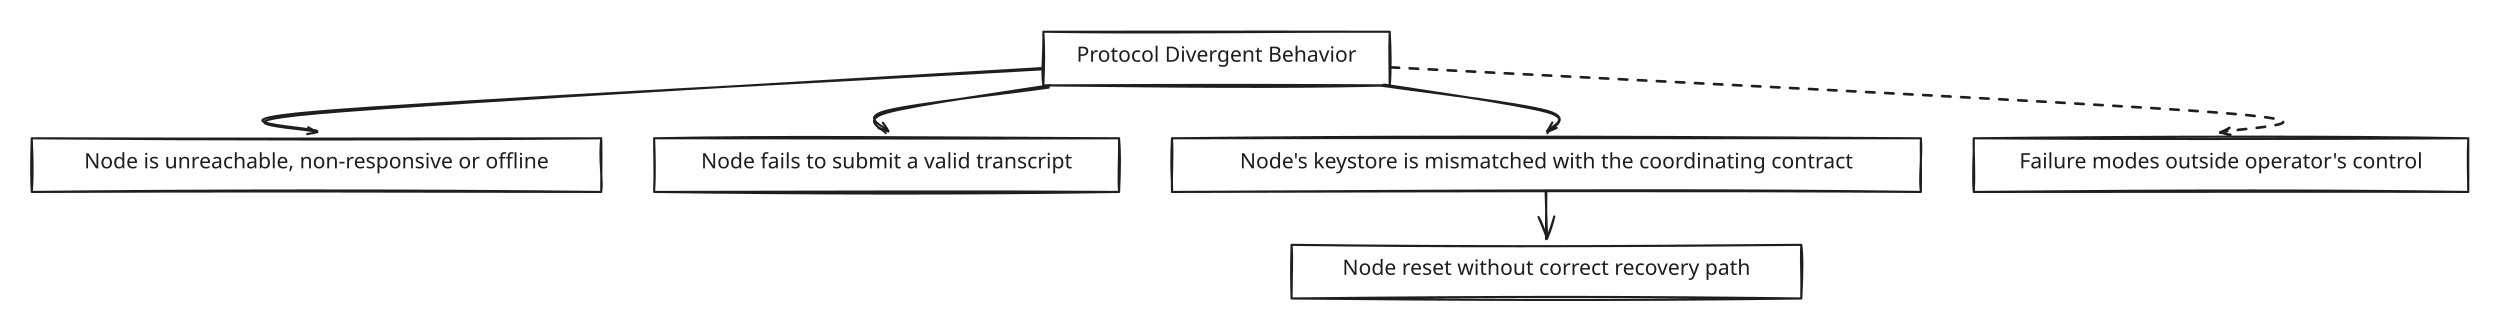
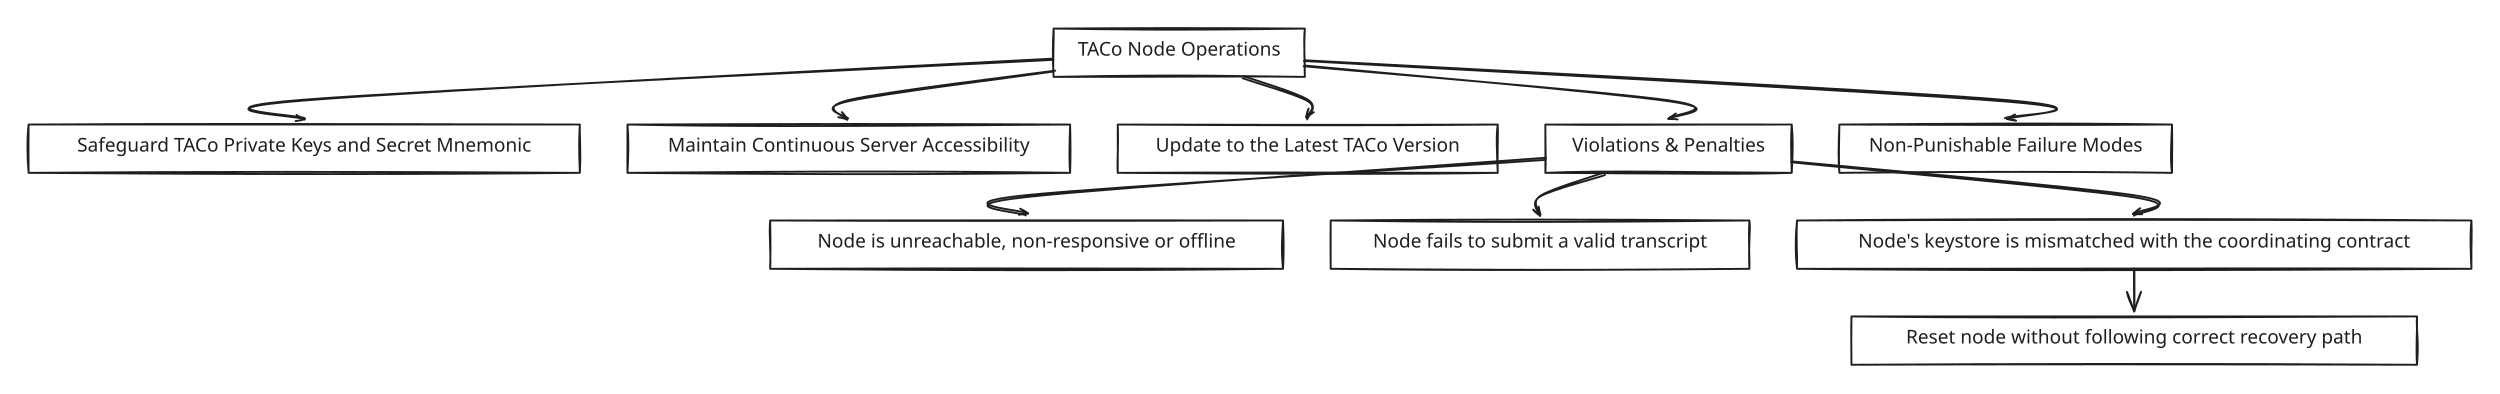
- <svg xmlns="http://www.w3.org/2000/svg" version="1.1" viewBox="0 0 2363.023 312.133" width="4726.047" height="624.266">
+ <svg xmlns="http://www.w3.org/2000/svg" version="1.1" viewBox="0 0 2623.982 412.844" width="5247.965" height="825.688">
  
-   eyJ2ZXJzaW9uIjoiMSIsImVuY29kaW5nIjoiYnN0cmluZyIsImNvbXByZXNzZWQiOnRydWUsImVuY29kZWQiOiJ4nO1bW3ebuFx1MDAxNn7Pr2D5PJyXhtH90re6iSe35jJJk7ZnzerCgG1iXGZcdTAwMDRw4mRW//vZXHUwMDEwx4Dt+NLaidsp7WqNJKQtaX/f3tqS/tkyjFp6XHUwMDFmubW3Rs1cdTAwMWTYlu85sXVXe5Ol37px4oVcdTAwMDFkkfw9XHT7sZ2X7KRplLz941x1MDAwZiuKzLaXNsOwa9ph7/Ez13d7bpAmUPB/8G5cdTAwMTj/5P+WXHUwMDFhil07tYK27+ZcdTAwMWbkWUVbfDztOFxm8laVVphixtWogJfsQGOp60Buy/JcdTAwMTO3yMmSavWm3dv7XHUwMDEy391eXb7rX326vbSTXHUwMDFiWbTZ8nz/PL33c5mSXHUwMDEwul7kJWlcdTAwMWN23SvPSTtP/S+lP/dVXHUwMDFj9tudwE2yvuNRalx1MDAxOFm2l95naVxijVJcdTAwMWZcdTAwMDfgrVGkXGbgTXNhYsU5XHUwMDEzSlx1MDAxNiNxXyn3KMP70Fx1MDAwZuNMhv9gN/tTSNG07G5cdTAwMWJEXHScUZk0toIksmKYl6Lc3bB3lEiTck1LXHJ2XFyv3Umz2UCmxKiSl7j5gGOBkCaKYzbKyVx1MDAxYY32nXzm/y6GObZ67n72SdD3/fJYXHUwMDA1znCsKlx1MDAxOc0sY3dcXInKilRRptRcdTAwMWRcdTAwMTR9Kk3+gSO/2q1beVx1MDAxMLRPO1x1MDAxN1a3r49cdTAwMWKsNir37c30alx1MDAxZj+Ov172r5PPXHUwMDAzJ7poO2d2T1+dp1a1laf2rThcdTAwMGXvXHUwMDE2rbfvdy+v027zQUravG+i7Wb/4XhcdTAwMDX1/nm4b+03vf6uiNSg+XB+7dOWvYJ6I3p0fJf2tvXg8KS+e4hcdTAwMWVOaO9isXqHv1xuPehHjvWIVSxcdCeYXHUwMDExgqgq1Nr3gu64Lvih3S3gvVVcdTAwMTJ4OVIh42lPpIJcdTAwMTGTXHUwMDFhgTBiYVaJzlx1MDAwZTRrcHY0+NjxnFx1MDAwZp8/nl3cXHUwMDFlbjarXHUwMDE0b8Pyk6BeMadwqkyiMFmOUlxigb9cdTAwMDJtKqXYTX3TP9qjov1cdTAwMTD6O936Ljuyrl+AUn5cdTAwMTIoUaHAICCxOJTOT3d2e27idFx1MDAxZeKDo+hMtvaso7PNhlx1MDAxMlfjiv1SkGJUm8vBiUomXHUwMDE1w3pD4fS+419efv3U+Ph5+2Qg+m19fFx1MDAxMyxcZqdcdTAwMWawpFx1MDAxYlx1MDAwNSf6XHUwMDFjnFxikoIrQVx1MDAxNkfTMTpqfVx1MDAxZHxptMPuxafe4bnlf0Bks9GEkZSmfFx1MDAxNThJJE21vNsrXHUwMDA0rEJcdTAwMTSSajMxVZfnUSNGu8nDfSO6+Hx9eZfse6/tRZI9XHUwMDFlR+eXvFN/9+dB3TlcYv48tn4pL1JcdTAwMGLOJSNcdTAwMTgtjNWe2Gl0uttnN+xEXHUwMDFj7kVcdTAwMGaic0SON1x1MDAxY6tYI1NhwZBcdTAwMTiDK0HYhN6rdVx1MDAxYT+FTeBDsZxDKVx1MDAxNZWZXHUwMDEx3FBcdTAwMDO43+h3Tu3mwVV6eCV3aOuKXV07v0H15E9ms62lXFw83jOo35w690f7fJC+Oz25+6T7X6K/Nlx1MDAxY1RggkyBJVx1MDAxZVx1MDAwZve8iEcppFlF81wiXqXEWlxiRpTYTFDdnH3t8Do/+fzhkNavw8b1p+3tj79gvOOx/WU8SimUXHUwMDEyjDOyMKBmr1k3XHUwMDEyUI9cdTAwMDFUUcFcdTAwMTJAjDO2Nlx1MDAxOFx0JU3EOHp68CScXHUwMDA0MqmQqHjYXHUwMDA0rJDCXG5ruYrYR6HYT9pChinfnkfbKlx1MDAxNbc01Fac1r3A8YJ2VbDhLsH+XHUwMDAygfqs06Hdz6TcRubj8EnMieSKKC41uFx1MDAxZrxUtm1FmehcdTAwMTM9dlx1MDAwM2e+JLODeyVJhoJgqiklVHBJqUBcdTAwMWPLXHRBuEm0XHUwMDA2XCJlevhMXGLmW0n6Puz1vFx1MDAxNEb9NPSCdHx082F8l1x1MDAwMb7jWlx1MDAxM1NcdTAwMGZcdTAwMWQr540zQ5TVWCXU4pdRwCd/XHUwMDE5/f77zdTS288qe/YwZGIhf6xcdTAwMGWux6FS1LdV/n91xMhcdTAwMTn4iUIszouzg1x1MDAwZpvJi4KYilx1MDAxNb5U9lx1MDAxNccmwXhMhNXxXCLmXGbWXHUwMDBiI0RcdTAwMTRsyJhZpD7xXHUwMDFm15yJlayr/1x1MDAwNfTHM/9cdTAwMGJxypBWmLBS0Vx1MDAxZmK/2fHYKYJgTLNVXHUwMDE5I1JrxJVcIlx1MDAxM5L8YvQ3ptPZQ5jJv+c7Rs1cdTAwMTJVronawFunXGJWwHjxVdTsKNBGklx1MDAxYiZSmEpcdTAwMTWj8GLsJlxuO1W0PpPouFx1MDAwNHdBs1Ks6DfRjUqP+IWYUlx1MDAxMFwiXHUwMDE4rFioVlx1MDAxMnF3e9K1+k6Wm1x1MDAxZCcvS5EtJcAvXHUwMDA3qyQ1OFxinE2T4tdiuOfVOntcdTAwMTbhutk1vFxm63FFKUeMLlx1MDAxZZCdXHUwMDFkTttM1mNcdTAwMTSbQutcbuthoD1NxoVYXHUwMDFk7Vx1MDAxNVwiVFiu5K+jUuND345cdFx1MDAwMI/i+t/IeVx1MDAwYrPNQmTznZQ3e7uhTHnaXHUwMDA0XHUwMDE5MCyqOcWEMCaepTw1YjwlfmrKq5TO+KmizGsnK4oouFx1MDAwNKS0Sz/3XHUwMDA00swo5Sq4yrGSjrtiXHUwMDE3TVGTs2qQm4I5oWJMiFx1MDAxNW7xKm5KOTswh80pMW5ccuZDwqLmdyxu/mJcdTAwMTRzXG4ySVBi4Fx1MDAwMUH5yjhr9m7OtMUoTFx1MDAxYc6Ik1KgLyF+dVftWfXOXHUwMDFlhk0s5/pqM6vIgtblKlx1MDAxNuK/yrbMQnvnXFxqXGZ6vfg5l+knezfaVdNcbjw1XG5cXIckllLSgljy74k5ceR71VxcmK2QXHUwMDE515JJilx1MDAxOVx1MDAwM+M+yYVkglx1MDAwN1x1MDAxObgjhKlSZHRNW31zXGKvNC5LXHUwMDEwXitcZtJz7+HxMFUltWH1PP++Mpu53sIgnsZhXHUwMDFh2qFv7HigqG1cdTAwMTDQqLtcdTAwMWTr1oMxrlx1MDAxNH7ne+1MsWs2lHHjis6nnm35o1x1MDAwMj3Pccp73zZIYHmBXHUwMDFiL0K4tTD22l5g+Vx1MDAxN8tcYlxio+TuPc0rNksz27RcdTAwMTI3y83S1WqRTFx1MDAxNEGIqyWQPP1A7UYjmVx0XHUwMDEz6FJcdTAwMTFcblBcdTAwMTLVXHLyvFx1MDAwMlxmXo5cdTAwMTg7I7PyfXtcdTAwMDaGTGqBXGLiSE4/ZT1cdGasJEFYU772o2vz0CzKerpWNFx1MDAxZoeOa3iJ0Vx1MDAwZmLXsjtW03ffXHUwMDE4QVx1MDAxOGzHblx1MDAxMoVBXHUwMDAyXHUwMDEwMsLYXGJbrVx1MDAxY1x1MDAxM+tcdTAwMDH4nFx1MDAwYlx1MDAwM+NcdTAwMDD/XplfXHUwMDA181hcdTAwMGKAXHUwMDAzR0vcypp+7HejQS9cdTAwMDDVQmKGs9gtJaqo5cUwT5Uy85M3nFx1MDAxM/BcdTAwMWamnlqdgnnNsVx1MDAxMsDJr27BZVlP14/5luX5iZGGRtJvgjNvWMZtdrfRyMfYjr0oXVx1MDAxM9jnXFxpmFxu9mWEfVx1MDAxZJQzXG5cdTAwMTAnZFx00z79IPJGo1x1MDAxY2OiTFxmkEFi/GD4i8FcdTAwMWNcdTAwMTZcYibmmlx1MDAxMaqeuT41XHRyzqlcdTAwMDah0NpcdTAwMGbkzcO4Kmvp2jH+38TouvdJXHUwMDFhxrm57HlJz0rtjutcdTAwMTh3Xtox0o5r2GFcdTAwMTg7XHUwMDAwt9RcdTAwMGLaRlx1MDAwNtTYstdcdTAwMDX8Obcvplx1MDAwMf/He/A6bJDtrFxisszVlOknnTebXHJcYqGmVtlOLUMoQ1iFXHJA58FcdTAwMDdcdTAwMWazxCt39DE3XHUwMDE5XHUwMDE4fSyE1tVcdTAwMDP2M/iAcC2kXFzFXHUwMDA2889EXHUwMDA3XHUwMDA2uMdumiMn7KeAlTg7dlx1MDAwZal2XGL6e29EXHUwMDE2XGbpeqA/5zLHVJu/lLSvXHUwMDA0c8FEftR7YZhPP3u92TBXQplCI6aRXHUwMDA0/4aXYl0vt55H2ZxqXHUwMDAxXtZYXHUwMDE0cFx1MDAxNsqRXHUwMDE0hFx0vP7LLfNwrst6ulacN8BR7oOx7Fx1MDAwMYJcdTAwMTJcdTAwMDOAk3hcdTAwMDClMHJjXHUwMDBijCiY09xChv6acD7nfsk4zpeXdimcb1xyo/o1K4rOU5iX2tNeXG4ogudcZlx1MDAwN7eYi9qt597VZ6vm1pA/Mqi6+fbVt61v/1x1MDAwN5DLVCMifQ==
+   eyJ2ZXJzaW9uIjoiMSIsImVuY29kaW5nIjoiYnN0cmluZyIsImNvbXByZXNzZWQiOnRydWUsImVuY29kZWQiOiJ4nO1dWVPbylx1MDAxMn7Pr1Bxq+59OdaZfTlvQCCsYTH7rVspYcu2sCw5krzAqfz322PAklx1MDAxN7xcdTAwMTBcdTAwMGJEckRVYkujUWumv2+6Z3raf3+yrLXkvu2u/WWtuf2K43vVyOmt/WHOd90o9sJcdTAwMDAukcH3OOxElUHJRpK047/+/NNpt+26l9yGYdOuhK3H21xc3225QVx1MDAxMkPB/8J3y/p78G/mQZFbSZyg7ruDXHUwMDFiXHUwMDA2l9JnifFzX8Ng8FTMuFx1MDAxMlx1MDAwMmushiW8+DM8LXGrcLnm+LGbXjGn1vr9w82v7Pz04fKru9fedD834+Na+tCa5/vl5N5cdTAwMWZcYlx1MDAxNYfw7um1OInCpnvpVZPGc1x1MDAwM2TOv3RXXHUwMDE0duqNwI3Ny+Ph2bDtVLzk3pxDaHj2sVx1MDAwNf6y0jP9QVx0yW1FqVaMSj68dD9S8FGIzdBcdTAwMGYjI8S/sGv+UjFunUqzXHUwMDBlslx1MDAwNNVhmSRygrjtRNAzabne8+tcdGpcdTAwMGLNKSbpXHUwMDEzXHUwMDFirldvJHCRI1tipLPSxO6gyaFHhFaKsbTPzFPbu9VB5/8vbejIabm75pag4/vZ1lxuqk+tNXLh1lxc2Fx1MDAxYdejrC6N6FPi9tOXynQ/1F89c7aqjctTVX1Y37z/ruKdtWG5XHUwMDFmf0yv9vHmcrlcdTAwMWbu+83jZp9X77yHslx1MDAxN3Rvrkaf8vx8J4rC3qL1Nq+SUu/kYONcYjXYRXxw9rmFOqcrqPekcoVvT/b7VyzcXCKu9tmNbt+voN7OSbe+/Vx1MDAwNbeCw6vut73S3Vx1MDAxMTraqq6gXq+T7Hh+KfxyeVx1MDAxY5/SPa9cdTAwMWTcXHUwMDA3XHUwMDA3i9X79CnVr0676jyyXHUwMDAwloRcdTAwMTPMsERcYqX66ntBc1xcx/yw0kyJ41NG4OX4ioyfXHUwMDFi8pWQmlx1MDAxMYIy6JjHV13v+/Vtv7Z9uHG02/b3r0udOj0oNl+l357KT5LFismKS2XzkScsQlVaK8Rg/CgmU/Hv8cFdcN1cdTAwMGWurm/qXG5cdTAwMWTu77U6N2/AVFx1MDAxZlx1MDAwM0lcdTAwMTJjoZiiaGEgOUj0blx1MDAxYdelY757XHUwMDE3Sr97cHl2mFx1MDAxNFx1MDAxYkiCjKv1W1x1MDAwMYpcdGZcdTAwMDOollx1MDAxY/xcdTAwMTnFglCescZcboWo1uctr3lOa62Dzbvezlx03mjvb315gzH6YyBcblx1MDAwYlxufYpcdTAwMDVmXHUwMDBiQ+paRVx1MDAxN8FusEOTynpt56La1f36YbEhhTGjNpZYvVx1MDAwM6jAgLdcdTAwMTVBS5vUhIE9rUgxQdXsf3+Ivl32ts4rSdjY6zU2XHUwMDFiXHUwMDA3+FxyXGbUQoGKv1x1MDAwNCpKOGN8XHUwMDE5/7SVVOMvXHUwMDA3h2fJVa/D0MPxRnibOFx1MDAwNcdcdTAwMTS8oK01eVx1MDAxN1BcdTAwMTGubIGWtv0oo1xiQb9cdTAwMTRcdTAwMTRV29FZiTxcdTAwMDCcZOn0W5v5qlJZv31v94xs3VS/O9VyjV1cdTAwMTDxUI7cq6uz21x1MDAxNdTbXHUwMDE1RFx1MDAxY/dcdTAwMWRSaXa/3Ox92zr9rHaaK6h3vb2719sof1x1MDAwZcTe8UPlrrZTvil/RHZ5ecgmWipC1Fx1MDAxMkP2XHUwMDE1cffXT1x0XHUwMDBi7o76u/Xvva+x5tVi04tcdTAwMDTnjlxuTujE7Fx1MDAxN0HYZqO0s3LPkiqbLGtcdTAwMDdcdTAwMDMhKq6YLqhcdTAwMWTsXHUwMDEwN1xi97aPOpsleXHGr+6uXHUwMDBl/cZcdTAwMWKQwMdcdTAwMDBcdTAwMTXRgnKFXHUwMDE2n6FxnLNcdTAwMDa6u/lyt0ua3uVl9by7vfOt2JDCVFxiW4CTNzmj/Fx1MDAwNphiVNtL4UlcdTAwMTCkkFx1MDAxNppcdTAwMTVcdTAwMTNPVfb56LrZizebu73Takft1M5k7VxyXHUwMDA2v0Lhib6EJzCykFxcXG5QaOvK9X29Sa4uSudnJ+VOU56VXHUwMDBiXHUwMDBlKMWFjd9cdTAwMGJQXHUwMDEySVvR5SdAMZZcdTAwMWEzVVQjuHfMz8PD8nltXHUwMDA3l3p7306+9DpcXL2B8Tez3la3VN/a8Vx1MDAwZuJAnFx1MDAxZO5cXO5sbNfaR1x1MDAxZlx1MDAxMK8vXHUwMDFilVIgolx1MDAwNJaLXHUwMDFilcdR/8ve9lx1MDAwNd3uXHUwMDFmfY1b3UNe27vrXHUwMDE1XHUwMDFjsFx1MDAxYVObSE41XHUwMDEyZFx1MDAxNLBcdTAwMTRcdTAwMTFcdTAwMWLTUaNv5Walpq+YX9VcYmFcdTAwMThcdTAwMGJlQe3K7nkjqd610XXSTXZcdTAwMWHb8rbJzr79g6tnXFxRKqHzQN1cdTAwMTbGlX/C+p6+XG43bq5cdTAwMGa8Krs9r1x1MDAxZcT7RcdcdTAwMTVCtkCYj6PqTSZYmbaXddWEklxiS8xcdTAwMGJqW26iI9nZj3dOndL57YW4LFx1MDAxZvY7XHUwMDBir1l8oPX0x+cvY1diXHUwMDBleJJcXMvFl1x1MDAwMGevilx1MDAxNlx1MDAxM0+PsT9sXHUwMDA0S5TaSOVoTiphQ+NOwkhcdTAwMTBbXHUwMDExMVx1MDAwMSFGOFx1MDAwNnnkXG4glCrxs2aQpzM/XkbWKpU006hOlGx4QdVcdTAwMGLqo4I9XHUwMDA1s+0uXHUwMDEwTmZeOqx0jJQlZCNzaCSRQFx1MDAxNCQzTlx1MDAwMSWZonWnbSSfeGE3qM5cdTAwMTdkdpxIRlx1MDAxMGZTcKdcdNJcXICVp1x1MDAxMVx1MDAxM25JTkjBbaI1XHUwMDEwJtNPx4RUvlx1MDAxMyebYavlJdDix6FcdTAwMTck4y07aMJ1XHUwMDAz7IbrTHQ7vFX22jhcdTAwMDO0TY2jxJl+slKUXGa+XGY//++PqaVLYyptXHUwMDBlRmxwvV9zp8BcdTAwMDZcdTAwMDbpnZ+y/6+Q4JRcdTAwMTJcdTAwMTQpvUSMw+xF6o9DcCzH9VwizGxccnw1PNJXzZpcdTAwMGJcdTAwMWGnr/PMc0hcdTAwMTJcdTAwMDJcdTAwMGVzZsD5h+eGpcd5jmGCheZcdTAwMDQ4RFx1MDAxMoRXxnOzw3gygihcdTAwMWJJIFh4PkFcZmn1XHUwMDFisNzLum1cdTAwMGVqjGD8k5WAha2zleTEfYwwrqhYYt18dihBMamPXHUwMDAw9Vx0lL6juY1jm2S5Z8X0J4StJVx1MDAxYvYtTq25IfsxZqe233C9nFxuXHUwMDE4iPQ/Nt4s7oOGo4JJxVx1MDAxNcdSUkamcc4reW92rFWWgLHNhVx1MDAwNPaVUptYfIL5r099L6q1OVxis/lPVcCoLfM39zDFnNEl3NnZcVx1MDAxZcWkPGrW/ohcdTAwMWV1Z5Ut1bhcZiucXHUwMDE1UtiWQqVcdTAwMDNa2lx1MDAwNanFJ21MdFpcdTAwMDRNzr2a8Eit0VxuosV/XVx1MDAwMnyy/TBjiiHOOOVAhDByrIpcdTAwMDRnXHUwMDA3x2VcdTAwMDTRtlx1MDAxMFx1MDAxMnwn8LRcdTAwMTVcdTAwMDIvl/36XHUwMDE0+LKaXHUwMDBmrlx1MDAwMr9cdTAwMTH9c3WYJc5RkOROiqDg4Epkg1/nkeLs+JRikuJT/ORcYili6DFCx2RY4Vx1MDAwMlx1MDAxNFh5THE9PCY5USCbapLxXHUwMDAzUtvviVx1MDAxM1x1MDAxNYbegWHrd3SIXHUwMDE3pqKStrHmlHCpXHT4opJM5aJXXHUwMDEy4uxwvoxcdTAwMTTAdYTBXHUwMDE4Zlwi382K58uEqIZ8qMSEUFx1MDAxZolcdTAwMTBLL+q4OVx1MDAxOIJuyWj3fMd4ZnVcXI+DJXduXHUwMDA0xoA/cDZcdTAwMTbmxtmxRsXkRsGpXHJaO8qN4CRrkp/FOHBcdTAwMDZ4qlx1MDAxYSnxjTjJmZEwM4s4XGaukZwoSVZcdTAwMTFcdTAwMDT6XHUwMDBik+OTxag0XHUwMDExXG5sXHUwMDBipaTkMPStilx1MDAxZmfHZk5cdTAwMTHEbM4lSFOitKRIYzohyS9Gki/qujlcdTAwMTbxnGfXYFxc51x1MDAxMZzkbzJyXHS9KJagxdmhYsWkRcVNmMW4yahtpdSYXHUwMDEwK3SkYZBj4Ew9XHUwMDFmcsrkIfhcYpKm8yhoYlx1MDAxNUVcIlx1MDAxM3G4ilDeX59cdTAwMTW5aSxcdTAwMDRccs0wIXp1bvTsXHUwMDAw2ymCYKJcdTAwMTCY+eBKayQy8aK/KCm+rOiDq2ZBmKZm4HyvemZ1nI8hJn/DUTAzQayX2JQ4MzivkFxmSVxiXHUwMDA25Vx1MDAxNaPryoBzW9D8vOpUhCVcZkVJKKJcdTAwMTSR33FmcWEmmk5E6frgz1Li7Fx1MDAxMOZplMiJXHUwMDAwU0NcdTAwMDKwXHUwMDA1l0qyXHRJXHUwMDFlOVx1MDAxMZMnUpT0Q3PiSOm3t+qguSkyU5OLz1x1MDAwNM6OfiwkaU1fXHUwMDFloTZHekyGXHUwMDE1RvtRXHUwMDBlnMinXHUwMDEwVDbuj01cdTAwMTJcdTAwMTdTnGN4p9+Rt5ZdXHUwMDExIVxmmlxunFslOVx1MDAwNyrQk2zxSt6aXHUwMDFkXCKe5S3QXCLgTqk5kppSgn+DgJhcdTAwMTdV21x1MDAxY4zYJEtcXK+oQmCDiyW5byTSe6GNXHUwMDAzTFx1MDAxMIZcdTAwMDVRi++gm57lrtjUhzGxNUNcZlx1MDAxY52JPFx1MDAxMsRcdTAwMDauYVwizz10WIGRrsjYTr0hXHUwMDA1kslNqZhIMsKXOW1cdTAwMWOYxXPCXHUwMDE4XHUwMDE2r+G5Wlx1MDAxOCRl72FAtWjk7LbT8vz7kX5cdTAwMWOoLDTg2fpmaH1ccquuddR2IydcdTAwMDEljddGSq37Xt0o81pcdTAwMDWkd6NcdTAwMTE9T7yK41x1MDAwZlx1MDAwYrS8ajW7g6ZcdTAwMDKPdrzAjVx1MDAxNiHYtTDy6l7g+GdcdTAwMGJJXHUwMDA27eLuPPcktjN9eevErrlqzutcdTAwMTXDloOGUM7I4lx1MDAxNsv0lG+Fhq2UZl15XHUwMDEysVx1MDAxOIZcdTAwMWIh2MjmupXvIyfEuM5Td71O4lx1MDAxNeBcdTAwMDLuIOMrWKz8ObyqrF7miteyU3PrXHUwMDFkJ6paXHUwMDAzfFx1MDAxY0deXHUwMDE35LH23fvYcoKqVXYrkZtYh4HbXG5cdTAwMDOvklx1MDAxM5TnZLBcdTAwMWOH8quFflx1MDAxZpRLpc3usSVcdTAwMDbn6WnoXG6NcqHNXGKMuJqSjfAtkE6psFx1MDAwN+CdnjttXHUwMDEy7GZcdTAwMTFJXHUwMDBilH9cdTAwMDaWeWDXWfXMXHUwMDE17IdcdTAwMDA5XHUwMDAzO2tcdTAwMTPKeUEn7MSAlVxi9NVar1TgXbxbzzdcdTAwMWSeXHUwMDBmyuek11x1MDAxY0f58tK+XHUwMDBivCnC4DJcdLn4VOn0fHiFRjdcdTAwMDY/yEZcdTAwMDSBZziyI/3N4E1cdTAwMTS2wVZCo1x1MDAxNv6ssZxcbs40xblv2p03x4Cy6pkrvM9cdTAwMDfPt5LQSlx1MDAxYa51XHUwMDAwn+PkcYS8eFLjfHA9J8fnOK6XXHUwMDEw811cdTAwMDBNMFx1MDAxMTCIiCXS0UzPxVdsRMM72pRxOZps9M1cdTAwMDCNpbY1XCJcdTAwMGLb5ooxoFx1MDAxZqxyT8VdXHUwMDFjPF94of/op1r/to5dgFDiuXl503OSio6DeJ5s74JcXK2Y4Fxus8Xd6el57lxuXHJcXGWCbin4XHUwMDE0XHUwMDEzWWnMtjxcIsfc3ZXb2ZLB419IJDVlXHUwMDE4XHUwMDA2v4cplH9cdTAwMDb9ebDFWdXMXHUwMDE1toM5Ji+2OkHkOpWGc+u7f1hBXHUwMDE4lFwiN25cdTAwMDNgvK5rhZFcdTAwMTXWalx1MDAwM1x1MDAxOORcdTAwMDPnOUk8x+H8Wpnfx6E241x1MDAwNlx1MDAxMlxcL75cdTAwMGZqev69QuNcdTAwMWMzym2KJVVkwuR+XHUwMDFipJskV/zFbOSTWMdSco1XXHUwMDEyzvpzWCdZ/cxcdTAwMWbrNcfzY2PPxp3blpdYjtU1v4hlXHJat1x1MDAxMnntJCeQz0krOlx1MDAxNeTLXGL7LuhWUpggX714brnpSVx1MDAwMItccm5tfjtcdTAwMGIxNiUl+puAXHUwMDFiXHUwMDFlbGs8npF9XHUwMDE2uLVSXHUwMDE4YcR/M3T/J7aa7n2chNFggGx5cctJKlxyt2r1vKQxcGErYVx1MDAxOFVcdTAwMDFoiVx1MDAxN9QtXHUwMDAz0cip5Fx1MDAwNfk5iU+nQf7n3+B9Rnnw9jAmaolkeNOzXHUwMDBiXHUwMDE2mlxiXGJCzEZ47Ff0XHUwMDA2MT0myYZS+SaZZJjYSI39auDMXHUwMDE1Mo3MxNq7m/M0q5y5ksCpXHUwMDFiu1x02MIwdlx1MDAxYbyEncSqhb5cdTAwMWb2XHUwMDFlsVx1MDAxMplUj1x1MDAxNvxcdTAwMTOC/t5bbSdp5Fx1MDAwNP05KVTHof8zcr+P9y5cdTAwMTQgXovFp92mZz4sNN5cdTAwMDHpyMZSjeeafLuJdJOeR1wiubhVXHUwMDBmXHUwMDFlXHUwMDAw0VTnn/5yXHUwMDFl5llWP3NcdTAwMWX4g9JxJ/DigSdsbYPN3IHR81x1MDAxMMCU1/zbnESuk1x1MDAwM/tcIlx1MDAxMi6F409PXHUwMDExbmtOu11OoP3XnmNcbqHDvepTI6Ztvtb13N7GbPX79MRcdTAwMGZcdTAwMDaL7iCM88enXHUwMDFm/1x1MDAwNyusiuMifQ==
  <defs>
    <style class="style-fonts">
      @font-face {
        font-family: "Virgil";
        src: url("https://unpkg.com/@excalidraw/excalidraw@undefined/dist/excalidraw-assets/Virgil.woff2");
      }
      @font-face {
        font-family: "Cascadia";
        src: url("https://unpkg.com/@excalidraw/excalidraw@undefined/dist/excalidraw-assets/Cascadia.woff2");
      }
      @font-face {
        font-family: "Assistant";
        src: url("https://unpkg.com/@excalidraw/excalidraw@undefined/dist/excalidraw-assets/Assistant-Regular.woff2");
      }
    </style>
  </defs>
-   <rect x="0" y="0" width="2363.023" height="312.133" fill="transparent" />
-   <g stroke-linecap="round" transform="translate(986.1855 30) rotate(0 163.6797 25.35547)">
-     <path d="M0 0 C102.33 1.68, 205.42 -0.32, 327.36 0 M0 0 C82.54 0.12, 166.36 -0.32, 327.36 0 M327.36 0 C328.45 17.41, 328.58 40.59, 327.36 50.71 M327.36 0 C326.72 17.51, 327.36 34.88, 327.36 50.71 M327.36 50.71 C260.11 52.33, 192.75 52.81, 0 50.71 M327.36 50.71 C255.03 50.37, 183.26 49.9, 0 50.71 M0 50.71 C-2.02 37.91, 0.43 23.18, 0 0 M0 50.71 C0.55 35.08, 1.26 19.29, 0 0" stroke="#1e1e1e" stroke-width="2" fill="none" />
+   <rect x="0" y="0" width="2623.982" height="412.844" fill="transparent" />
+   <g stroke-linecap="round" transform="translate(1105.834 30) rotate(0 131.8477 25.35547)">
+     <path d="M0 0 C58.04 0.72, 114.62 2.13, 263.7 0 M0 0 C74.84 -0.49, 149.61 -0.88, 263.7 0 M263.7 0 C262.13 14.83, 263.95 29.78, 263.7 50.71 M263.7 0 C262.76 16.8, 263.33 36.01, 263.7 50.71 M263.7 50.71 C205.92 50.32, 145.41 47.7, 0 50.71 M263.7 50.71 C184.59 49.72, 106.93 50.95, 0 50.71 M0 50.71 C-1.05 29.85, 0.64 10.12, 0 0 M0 50.71 C-1.09 32.78, -0.88 14.84, 0 0" stroke="#1e1e1e" stroke-width="2" fill="none" />
  </g>
-   <g stroke-linecap="round" transform="translate(30 130.7109) rotate(0 269.1406 25.35547)">
-     <path d="M0 0 C177.06 0.59, 352.47 0.21, 538.28 0 M0 0 C181.14 1.49, 362.07 1.52, 538.28 0 M538.28 0 C536.08 20.22, 539.9 39.76, 538.28 50.71 M538.28 0 C538.61 12.03, 538.45 22.4, 538.28 50.71 M538.28 50.71 C362.48 50.36, 186.47 49.9, 0 50.71 M538.28 50.71 C351.18 48.77, 163.88 48.97, 0 50.71 M0 50.71 C1.32 35.5, 0.77 19.42, 0 0 M0 50.71 C-0.49 39.45, -0.85 26.35, 0 0" stroke="#1e1e1e" stroke-width="2" fill="none" />
+   <g stroke-linecap="round" transform="translate(30 130.7109) rotate(0 289.2969 25.35547)">
+     <path d="M0 0 C138.3 -0.92, 277.99 -0.71, 578.59 0 M0 0 C206.72 -0.04, 413.15 0.04, 578.59 0 M578.59 0 C578.04 11.2, 577.3 21.86, 578.59 50.71 M578.59 0 C578.21 13.48, 579.91 26.62, 578.59 50.71 M578.59 50.71 C410.5 52.35, 240.4 52.48, 0 50.71 M578.59 50.71 C364.39 49.26, 151.21 49.44, 0 50.71 M0 50.71 C-1.56 32.78, -1.59 13.87, 0 0 M0 50.71 C-0.11 32.88, -0.17 16.1, 0 0" stroke="#1e1e1e" stroke-width="2" fill="none" />
  </g>
-   <g stroke-linecap="round" transform="translate(618.2812 130.7109) rotate(0 219.75 25.35547)">
-     <path d="M0 0 C115.26 -2.18, 230.03 -0.96, 439.5 0 M0 0 C128.52 -0.13, 256.71 0.65, 439.5 0 M439.5 0 C440.47 14.63, 440.59 24.12, 439.5 50.71 M439.5 0 C439.71 18.53, 438.41 37.71, 439.5 50.71 M439.5 50.71 C291.82 52.97, 143.8 52.5, 0 50.71 M439.5 50.71 C311.72 49.92, 184.55 50.4, 0 50.71 M0 50.71 C0.98 35.89, 0.59 18.26, 0 0 M0 50.71 C0.84 32.02, -0.03 15.34, 0 0" stroke="#1e1e1e" stroke-width="2" fill="none" />
+   <g stroke-linecap="round" transform="translate(658.5938 130.7109) rotate(0 232.2891 25.35547)">
+     <path d="M0 0 C93.07 1.85, 186.76 2.34, 464.58 0 M0 0 C154.53 -0.63, 309.2 -0.95, 464.58 0 M464.58 0 C465.02 16.68, 465.21 35.96, 464.58 50.71 M464.58 0 C463.97 19.57, 463.42 37.11, 464.58 50.71 M464.58 50.71 C363.81 51.8, 263.36 53.16, 0 50.71 M464.58 50.71 C329.96 48.86, 195.34 48.94, 0 50.71 M0 50.71 C1.19 30.45, 1.22 13.37, 0 0 M0 50.71 C-0.24 34.72, 0.13 19.15, 0 0" stroke="#1e1e1e" stroke-width="2" fill="none" />
  </g>
-   <g stroke-linecap="round" transform="translate(1107.781 130.7109) rotate(0 353.918 25.35547)">
-     <path d="M0 0 C192.55 -0.39, 386.76 -0.09, 707.84 0 M0 0 C172.98 -1.78, 346.89 -2.3, 707.84 0 M707.84 0 C709.21 17.83, 705.95 35.22, 707.84 50.71 M707.84 0 C707.64 12.82, 708.1 27.9, 707.84 50.71 M707.84 50.71 C501.68 49.41, 294.39 49.97, 0 50.71 M707.84 50.71 C549.6 48.6, 392.1 48.71, 0 50.71 M0 50.71 C0.47 40.58, -1.52 31.44, 0 0 M0 50.71 C-0.46 34.3, 0.99 17.49, 0 0" stroke="#1e1e1e" stroke-width="2" fill="none" />
+   <g stroke-linecap="round" transform="translate(1173.172 130.7109) rotate(0 199.4102 25.35547)">
+     <path d="M0 0 C129.69 0.77, 259.94 1.33, 398.82 0 M0 0 C119.45 0.29, 238.65 0.58, 398.82 0 M398.82 0 C397 13.34, 398 26.2, 398.82 50.71 M398.82 0 C399.44 10.5, 398.37 21.68, 398.82 50.71 M398.82 50.71 C247.49 50.27, 98.77 50.18, 0 50.71 M398.82 50.71 C307.41 52.19, 215.78 52.12, 0 50.71 M0 50.71 C-0.91 38.26, 1.06 23.97, 0 0 M0 50.71 C-0.08 39.71, 0.23 29.11, 0 0" stroke="#1e1e1e" stroke-width="2" fill="none" />
  </g>
-   <g stroke-linecap="round" transform="translate(1220.816 231.4219) rotate(0 240.8828 25.35547)">
-     <path d="M0 0 C173.11 2.08, 346.95 1.29, 481.77 0 M0 0 C139.68 1.89, 278.46 1.67, 481.77 0 M481.77 0 C482.88 8.87, 483.35 19.96, 481.77 50.71 M481.77 0 C481 15.37, 482.3 30.11, 481.77 50.71 M481.77 50.71 C307.86 53.08, 135.25 52, 0 50.71 M481.77 50.71 C345.03 48.98, 208.5 48.52, 0 50.71 M0 50.71 C-0.04 30.86, 1.03 13.87, 0 0 M0 50.71 C-0.39 37.39, -0.69 21.49, 0 0" stroke="#1e1e1e" stroke-width="2" fill="none" />
+   <g stroke-linecap="round" transform="translate(1621.992 130.7109) rotate(0 129.3047 25.35547)">
+     <path d="M0 0 C55.31 0.83, 111.67 -0.09, 258.61 0 M0 0 C84 -0.25, 168.33 0.06, 258.61 0 M258.61 0 C259.7 12.44, 260.13 24.51, 258.61 50.71 M258.61 0 C257.74 11.48, 257.67 23.9, 258.61 50.71 M258.61 50.71 C158.97 50.18, 59.24 47.94, 0 50.71 M258.61 50.71 C207.37 52.47, 155.32 51.61, 0 50.71 M0 50.71 C0.8 39.24, 0.01 24.46, 0 0 M0 50.71 C0.02 35.94, 0.11 21.3, 0 0" stroke="#1e1e1e" stroke-width="2" fill="none" />
  </g>
-   <g stroke-linecap="round" transform="translate(1865.617 130.7109) rotate(0 233.7031 25.35547)">
-     <path d="M0 0 C140.91 0.91, 280.65 0.89, 467.41 0 M0 0 C175.35 -1.96, 350.1 -2.18, 467.41 0 M467.41 0 C466.48 18.63, 467.31 34.45, 467.41 50.71 M467.41 0 C467.59 17.37, 467.24 34.62, 467.41 50.71 M467.41 50.71 C338.47 48.91, 207.97 48.85, 0 50.71 M467.41 50.71 C360.75 50.31, 253.55 50.58, 0 50.71 M0 50.71 C-1.38 35.44, 0.3 17.46, 0 0 M0 50.71 C1.18 30.4, -0.52 11.36, 0 0" stroke="#1e1e1e" stroke-width="2" fill="none" />
+   <g stroke-linecap="round" transform="translate(808.3652 231.4219) rotate(0 269.1406 25.35547)">
+     <path d="M0 0 C139.24 0.61, 277.56 0.54, 538.28 0 M0 0 C155.61 0.04, 311.74 -0.38, 538.28 0 M538.28 0 C537.27 18.38, 536.32 32.66, 538.28 50.71 M538.28 0 C538.7 13.29, 539.55 29.11, 538.28 50.71 M538.28 50.71 C387.22 50.59, 234.49 49.87, 0 50.71 M538.28 50.71 C353.83 52.91, 168.66 52.38, 0 50.71 M0 50.71 C1.07 33.19, -1.48 15.05, 0 0 M0 50.71 C0.26 38.75, 0.6 27.2, 0 0" stroke="#1e1e1e" stroke-width="2" fill="none" />
+   </g>
+   <g stroke-linecap="round" transform="translate(1396.646 231.4219) rotate(0 219.75 25.35547)">
+     <path d="M0 0 C133.99 -1.26, 267.56 -1.36, 439.5 0 M0 0 C121.56 1.78, 242.3 2.24, 439.5 0 M439.5 0 C441.06 9.59, 438.29 21.88, 439.5 50.71 M439.5 0 C438.28 20.96, 439.96 40.19, 439.5 50.71 M439.5 50.71 C342.54 51.54, 244.78 52.67, 0 50.71 M439.5 50.71 C283.24 52.16, 125.92 52.59, 0 50.71 M0 50.71 C0 36.77, -0.36 25.04, 0 0 M0 50.71 C-0.08 36.57, 0.09 20.37, 0 0" stroke="#1e1e1e" stroke-width="2" fill="none" />
+   </g>
+   <g stroke-linecap="round" transform="translate(1886.146 231.4219) rotate(0 353.918 25.35547)">
+     <path d="M0 0 C200.91 -0.73, 401.73 -1.12, 707.84 0 M0 0 C218.83 -1.88, 438.23 -2.03, 707.84 0 M707.84 0 C706.12 16.08, 707.26 36.99, 707.84 50.71 M707.84 0 C708.57 12.2, 707.61 21.9, 707.84 50.71 M707.84 50.71 C496.42 49.64, 286.46 50.88, 0 50.71 M707.84 50.71 C432.88 52.62, 158.4 52.61, 0 50.71 M0 50.71 C-1.98 32.73, -1.57 14.73, 0 0 M0 50.71 C0.44 37.07, -1.08 22.88, 0 0" stroke="#1e1e1e" stroke-width="2" fill="none" />
+   </g>
+   <g stroke-linecap="round" transform="translate(1943.275 332.1328) rotate(0 296.7891 25.35547)">
+     <path d="M0 0 C212.17 -0.08, 423.76 0.08, 593.58 0 M0 0 C122.42 1.45, 244.87 1.48, 593.58 0 M593.58 0 C592.48 13.26, 595.88 25.86, 593.58 50.71 M593.58 0 C594.01 14.61, 592.36 29.56, 593.58 50.71 M593.58 50.71 C373.44 49.39, 155.34 49.75, 0 50.71 M593.58 50.71 C371.53 50.11, 149.72 50.12, 0 50.71 M0 50.71 C-0.16 32.19, -0.28 15.78, 0 0 M0 50.71 C0.05 33.47, -0.57 17.47, 0 0" stroke="#1e1e1e" stroke-width="2" fill="none" />
+   </g>
+   <g stroke-linecap="round" transform="translate(1930.602 130.7109) rotate(0 174.5625 25.35547)">
+     <path d="M0 0 C116.03 -0.87, 232.45 -1.78, 349.13 0 M0 0 C126.08 0.45, 251.99 0.78, 349.13 0 M349.13 0 C348.3 20.56, 347.2 37.02, 349.13 50.71 M349.13 0 C349.33 10.18, 349.5 22.66, 349.13 50.71 M349.13 50.71 C248.37 49.19, 147.64 49.42, 0 50.71 M349.13 50.71 C218.3 48.98, 87.15 49.62, 0 50.71 M0 50.71 C-0.93 34.62, -0.2 19.35, 0 0 M0 50.71 C-1.25 36.04, -0.97 22.46, 0 0" stroke="#1e1e1e" stroke-width="2" fill="none" />
  </g>
  <g stroke-linecap="round">
-     <g transform="translate(986.186 65.544) rotate(0 -343.5225 29.6835)">
-       <path d="M0.44 -0.1 C-114.01 6.67, -573.28 30.27, -687.71 40.04 C-802.14 49.8, -686.43 55.09, -686.15 58.48 M-0.79 -1.2 C-114.75 5.81, -571.07 31.42, -685.34 41.51 C-799.62 51.6, -686.46 56.53, -686.45 59.34" stroke="#1e1e1e" stroke-width="2" fill="none" />
+     <g transform="translate(1105.834 63.085) rotate(0 -393.2685 30.913)">
+       <path d="M-0.12 -0.29 C-131.19 6.58, -655.48 31.26, -786.42 41.5 C-917.37 51.75, -785.71 57.71, -785.81 61.17 M-1.65 -1.49 C-132.86 5.46, -656.55 31.85, -787.31 42.45 C-918.07 53.06, -786.24 58.62, -786.2 62.14" stroke="#1e1e1e" stroke-width="2" fill="none" />
    </g>
-     <g transform="translate(986.186 65.544) rotate(0 -343.5225 29.6835)">
-       <path d="M-695.86 61.25 C-693.91 60.28, -691.91 61.11, -686.45 59.34 M-695.86 61.25 C-693.98 60.9, -692.08 60.5, -686.45 59.34" stroke="#1e1e1e" stroke-width="2" fill="none" />
+     <g transform="translate(1105.834 63.085) rotate(0 -393.2685 30.913)">
+       <path d="M-795.61 64.03 C-793.02 63.56, -790.87 63.49, -786.2 62.14 M-795.61 64.03 C-793.68 63.75, -791.13 63.39, -786.2 62.14" stroke="#1e1e1e" stroke-width="2" fill="none" />
    </g>
-     <g transform="translate(986.186 65.544) rotate(0 -343.5225 29.6835)">
-       <path d="M-694.89 54.76 C-693.18 55.18, -691.39 57.41, -686.45 59.34 M-694.89 54.76 C-693.17 55.89, -691.5 56.95, -686.45 59.34" stroke="#1e1e1e" stroke-width="2" fill="none" />
+     <g transform="translate(1105.834 63.085) rotate(0 -393.2685 30.913)">
+       <path d="M-794.62 57.54 C-792.31 59.02, -790.45 60.89, -786.2 62.14 M-794.62 57.54 C-792.96 58.85, -790.65 60.08, -786.2 62.14" stroke="#1e1e1e" stroke-width="2" fill="none" />
    </g>
  </g>
  <mask />
  <g stroke-linecap="round">
-     <g transform="translate(992.848 81.211) rotate(0 -77.4085 21.85)">
-       <path d="M-0.1 -0.66 C-25.83 3.5, -129.01 17.83, -154.95 25.39 C-180.88 32.95, -155.89 41.73, -155.7 44.68 M-1.61 1.6 C-27.46 5.4, -130.69 16.86, -155.96 23.74 C-181.24 30.61, -153.76 39.49, -153.27 42.85" stroke="#1e1e1e" stroke-width="2" fill="none" />
+     <g transform="translate(1105.834 75) rotate(0 -107.4755 24.9555)">
+       <path d="M-0.29 0.11 C-36.35 5.37, -180.19 23.22, -216.07 31.44 C-251.96 39.65, -215.87 46.48, -215.61 49.4 M1.76 -0.87 C-33.97 4.06, -177.54 21.14, -213.95 29.7 C-250.36 38.25, -216.7 47.13, -216.72 50.44" stroke="#1e1e1e" stroke-width="2" fill="none" />
    </g>
-     <g transform="translate(992.848 81.211) rotate(0 -77.4085 21.85)">
-       <path d="M-162.42 39.93 C-160.62 40.57, -157.06 40.71, -153.27 42.85 M-162.42 39.93 C-158.74 40.62, -155.22 42.65, -153.27 42.85" stroke="#1e1e1e" stroke-width="2" fill="none" />
+     <g transform="translate(1105.834 75) rotate(0 -107.4755 24.9555)">
+       <path d="M-226.01 48.03 C-222.91 47.94, -219.4 49.09, -216.72 50.44 M-226.01 48.03 C-223.4 48.58, -220.9 48.97, -216.72 50.44" stroke="#1e1e1e" stroke-width="2" fill="none" />
    </g>
-     <g transform="translate(992.848 81.211) rotate(0 -77.4085 21.85)">
-       <path d="M-158.4 34.74 C-157.6 36.69, -155.06 38.15, -153.27 42.85 M-158.4 34.74 C-156.21 37.39, -154.22 41.41, -153.27 42.85" stroke="#1e1e1e" stroke-width="2" fill="none" />
+     <g transform="translate(1105.834 75) rotate(0 -107.4755 24.9555)">
+       <path d="M-222.29 42.62 C-220.4 44.28, -218.1 47.19, -216.72 50.44 M-222.29 42.62 C-220.61 44.53, -219.08 46.31, -216.72 50.44" stroke="#1e1e1e" stroke-width="2" fill="none" />
    </g>
  </g>
  <mask />
  <g stroke-linecap="round">
-     <g transform="translate(1306.883 81.211) rotate(0 77.408 21.85)">
-       <path d="M-0.66 -0.13 C25.22 3.82, 129.63 16.14, 155.71 23.62 C181.78 31.09, 156.04 41.28, 155.8 44.7 M1.19 -1.24 C26.95 2.85, 129.5 17.33, 155.23 24.69 C180.95 32.04, 155.72 39.42, 155.55 42.88" stroke="#1e1e1e" stroke-width="2" fill="none" />
+     <g transform="translate(1305.608 81.211) rotate(0 33.487 21.85)">
+       <path d="M0.11 -1.12 C11.42 2.9, 56.64 16.3, 67.7 23.84 C78.76 31.39, 66.74 40.73, 66.46 44.13 M-1.29 0.9 C9.93 5.1, 56.01 18.18, 67.13 25.03 C78.25 31.89, 65.65 39.2, 65.42 42.02" stroke="#1e1e1e" stroke-width="2" fill="none" />
    </g>
-     <g transform="translate(1306.883 81.211) rotate(0 77.408 21.85)">
-       <path d="M160.37 34.58 C158.64 38.06, 156.41 40.92, 155.55 42.88 M160.37 34.58 C158.01 37.96, 157.08 41.17, 155.55 42.88" stroke="#1e1e1e" stroke-width="2" fill="none" />
+     <g transform="translate(1305.608 81.211) rotate(0 33.487 21.85)">
+       <path d="M67.97 32.76 C66.31 36.03, 65.95 37.72, 65.42 42.02 M67.97 32.76 C66.9 36.21, 65.81 38.65, 65.42 42.02" stroke="#1e1e1e" stroke-width="2" fill="none" />
    </g>
-     <g transform="translate(1306.883 81.211) rotate(0 77.408 21.85)">
-       <path d="M164.58 39.62 C161.43 41.38, 157.79 42.55, 155.55 42.88 M164.58 39.62 C160.63 41.09, 158.09 42.36, 155.55 42.88" stroke="#1e1e1e" stroke-width="2" fill="none" />
+     <g transform="translate(1305.608 81.211) rotate(0 33.487 21.85)">
+       <path d="M73.32 36.57 C70.12 38.74, 68.21 39.32, 65.42 42.02 M73.32 36.57 C70.48 38.76, 67.59 39.92, 65.42 42.02" stroke="#1e1e1e" stroke-width="2" fill="none" />
    </g>
  </g>
  <mask />
  <g stroke-linecap="round">
-     <g transform="translate(1461.699 181.922) rotate(0 0 21.85)">
-       <path d="M-0.06 0.41 C-0.12 7.82, -0.49 36.98, -0.41 44.15 M-0.75 0.14 C-0.64 7.43, 0.44 36.12, 0.62 43.42" stroke="#1e1e1e" stroke-width="2" fill="none" />
+     <g transform="translate(1369.529 68.782) rotate(0 190.884 28.0645)">
+       <path d="M-1.12 0.73 C62.45 6.78, 317.22 27.34, 381.11 36.41 C445 45.49, 382 51.94, 382.2 55.17 M0.49 0.06 C64.48 6.26, 319.95 28.36, 383.48 37.68 C447.01 47, 381.77 52.81, 381.66 55.98" stroke="#1e1e1e" stroke-width="2" fill="none" />
    </g>
-     <g transform="translate(1461.699 181.922) rotate(0 0 21.85)">
-       <path d="M-7.5 23.13 C-4.45 28.31, -2 35.79, 0.62 43.42 M-7.5 23.13 C-5.22 28.74, -3.15 33.03, 0.62 43.42" stroke="#1e1e1e" stroke-width="2" fill="none" />
+     <g transform="translate(1369.529 68.782) rotate(0 190.884 28.0645)">
+       <path d="M389.42 50.33 C387.87 51.29, 384.74 53.72, 381.66 55.98 M389.42 50.33 C388.06 51.17, 385.69 52.69, 381.66 55.98" stroke="#1e1e1e" stroke-width="2" fill="none" />
    </g>
-     <g transform="translate(1461.699 181.922) rotate(0 0 21.85)">
-       <path d="M7.44 22.66 C6.14 27.97, 4.22 35.59, 0.62 43.42 M7.44 22.66 C5.96 28.31, 4.27 32.72, 0.62 43.42" stroke="#1e1e1e" stroke-width="2" fill="none" />
+     <g transform="translate(1369.529 68.782) rotate(0 190.884 28.0645)">
+       <path d="M391.24 56.64 C389.18 55.84, 385.54 56.53, 381.66 55.98 M391.24 56.64 C389.45 56.09, 386.68 56.22, 381.66 55.98" stroke="#1e1e1e" stroke-width="2" fill="none" />
    </g>
  </g>
  <mask />
  <g stroke-linecap="round">
-     <g transform="translate(1313.545 64.536) rotate(0 392.8875 30.1875)">
-       <path d="M0.89 -0.88 C132.13 6.17, 656.04 31.89, 786.76 42.17 C917.47 52.45, 785.55 57.66, 785.19 60.78" stroke="#1e1e1e" stroke-width="2.5" fill="none" stroke-dasharray="8 10" />
+     <g transform="translate(1621.992 166.23) rotate(0 -272.243 29.696)">
+       <path d="M0.73 -0.66 C-90.13 6.3, -453.97 30.53, -545 40.63 C-636.03 50.73, -545.47 56.68, -545.45 59.94 M-0.35 1.61 C-91.42 8.3, -455.77 29.35, -546.22 38.73 C-636.67 48.11, -543.3 54.66, -543.06 57.88" stroke="#1e1e1e" stroke-width="2" fill="none" />
    </g>
-     <g transform="translate(1313.545 64.536) rotate(0 392.8875 30.1875)">
-       <path d="M793.69 56.3 C790.89 58.25, 790.32 58.09, 785.19 60.78" stroke="#1e1e1e" stroke-width="2.5" fill="none" />
+     <g transform="translate(1621.992 166.23) rotate(0 -272.243 29.696)">
+       <path d="M-552.56 59.23 C-550.13 58.34, -546.32 57.57, -543.06 57.88 M-552.56 59.23 C-549.65 58.35, -546.09 58.7, -543.06 57.88" stroke="#1e1e1e" stroke-width="2" fill="none" />
    </g>
-     <g transform="translate(1313.545 64.536) rotate(0 392.8875 30.1875)">
-       <path d="M794.58 62.81 C791.57 63.17, 790.78 61.42, 785.19 60.78" stroke="#1e1e1e" stroke-width="2.5" fill="none" />
+     <g transform="translate(1621.992 166.23) rotate(0 -272.243 29.696)">
+       <path d="M-551.2 52.8 C-549.26 53.91, -545.86 55.13, -543.06 57.88 M-551.2 52.8 C-548.78 54.16, -545.69 56.73, -543.06 57.88" stroke="#1e1e1e" stroke-width="2" fill="none" />
    </g>
  </g>
  <mask />
-   <g transform="translate(1011.635 42.85547) rotate(0 138.2299 12.5)">
-     <text x="138.23" y="0" font-family="Virgil, Segoe UI Emoji" font-size="20px" fill="#1e1e1e" text-anchor="middle" style="white-space: pre;" direction="ltr" dominant-baseline="text-before-edge">Protocol Divergent Behavior</text>
+   <g stroke-linecap="round">
+     <g transform="translate(1683.371 181.922) rotate(0 -33.4875 21.85)">
+       <path d="M-0.66 -0.52 C-11.56 3.29, -55.58 16.23, -66.54 23.54 C-77.5 30.85, -66.49 40.14, -66.43 43.34 M1.2 1.83 C-9.73 5.69, -55.91 17.47, -67.26 24.57 C-78.61 31.68, -67.2 41.33, -66.91 44.47" stroke="#1e1e1e" stroke-width="2" fill="none" />
+     </g>
+     <g transform="translate(1683.371 181.922) rotate(0 -33.4875 21.85)">
+       <path d="M-74.09 38.1 C-72.98 39.8, -71.86 41.21, -66.91 44.47 M-74.09 38.1 C-72.46 39.77, -69.7 41.23, -66.91 44.47" stroke="#1e1e1e" stroke-width="2" fill="none" />
+     </g>
+     <g transform="translate(1683.371 181.922) rotate(0 -33.4875 21.85)">
+       <path d="M-68.32 34.97 C-68.38 37.29, -68.45 39.34, -66.91 44.47 M-68.32 34.97 C-68.22 37.44, -67.03 39.74, -66.91 44.47" stroke="#1e1e1e" stroke-width="2" fill="none" />
+     </g>
  </g>
-   <g transform="translate(76.50082 143.5664) rotate(0 222.6398 12.5)">
-     <text x="222.64" y="0" font-family="Virgil, Segoe UI Emoji" font-size="20px" fill="#1e1e1e" text-anchor="middle" style="white-space: pre;" direction="ltr" dominant-baseline="text-before-edge">Node is unreachable, non-responsive or offline</text>
+   <mask />
+   <g stroke-linecap="round">
+     <g transform="translate(1880.602 169.888) rotate(0 179.731 27.867)">
+       <path d="M-0.52 0.43 C59.11 6.72, 298.57 27.73, 358.5 37.08 C418.44 46.43, 359.1 53.57, 359.1 56.53 M1.42 -0.38 C61.35 5.61, 301.25 26.08, 360.71 35.24 C420.16 44.41, 358.55 51.23, 358.15 54.61" stroke="#1e1e1e" stroke-width="2" fill="none" />
+     </g>
+     <g transform="translate(1880.602 169.888) rotate(0 179.731 27.867)">
+       <path d="M365.69 48.67 C363.28 50.01, 360.65 52.63, 358.15 54.61 M365.69 48.67 C362.77 51.27, 359.75 52.93, 358.15 54.61" stroke="#1e1e1e" stroke-width="2" fill="none" />
+     </g>
+     <g transform="translate(1880.602 169.888) rotate(0 179.731 27.867)">
+       <path d="M367.74 54.91 C364.63 53.99, 361.26 54.37, 358.15 54.61 M367.74 54.91 C364.12 55.2, 360.34 54.58, 358.15 54.61" stroke="#1e1e1e" stroke-width="2" fill="none" />
+     </g>
  </g>
-   <g transform="translate(643.6714 143.5664) rotate(0 194.3598 12.5)">
-     <text x="194.36" y="0" font-family="Virgil, Segoe UI Emoji" font-size="20px" fill="#1e1e1e" text-anchor="middle" style="white-space: pre;" direction="ltr" dominant-baseline="text-before-edge">Node fails to submit a valid transcript</text>
+   <mask />
+   <g stroke-linecap="round">
+     <g transform="translate(2240.064 282.633) rotate(0 0 21.85)">
+       <path d="M0.2 -0.44 C0.29 6.85, 0.22 36.25, 0.25 43.53 M-0.36 0.52 C-0.3 7.92, -0.15 36.96, -0.05 44.15" stroke="#1e1e1e" stroke-width="2" fill="none" />
+     </g>
+     <g transform="translate(2240.064 282.633) rotate(0 0 21.85)">
+       <path d="M-7.7 23.68 C-6.67 29.14, -4.3 34.37, -0.05 44.15 M-7.7 23.68 C-5.59 27.85, -4.42 32.36, -0.05 44.15" stroke="#1e1e1e" stroke-width="2" fill="none" />
+     </g>
+     <g transform="translate(2240.064 282.633) rotate(0 0 21.85)">
+       <path d="M7.24 23.55 C4.61 29.07, 3.32 34.33, -0.05 44.15 M7.24 23.55 C6.04 27.74, 3.89 32.27, -0.05 44.15" stroke="#1e1e1e" stroke-width="2" fill="none" />
+     </g>
  </g>
-   <g transform="translate(1158.12 143.5664) rotate(0 303.5797 12.5)">
-     <text x="303.58" y="0" font-family="Virgil, Segoe UI Emoji" font-size="20px" fill="#1e1e1e" text-anchor="middle" style="white-space: pre;" direction="ltr" dominant-baseline="text-before-edge">Node's keystore is mismatched with the coordinating contract</text>
+   <mask />
+   <g stroke-linecap="round">
+     <g transform="translate(1369.529 63.509) rotate(0 367.8175 30.701)">
+       <path d="M-0.96 0.54 C121.67 7.64, 612.66 33, 735.27 43 C857.88 53, 734.68 57.28, 734.7 60.54 M0.74 -0.21 C123.22 6.51, 611.41 31.03, 734.14 41.3 C856.87 51.57, 736.88 58.18, 737.1 61.4" stroke="#1e1e1e" stroke-width="2" fill="none" />
+     </g>
+     <g transform="translate(1369.529 63.509) rotate(0 367.8175 30.701)">
+       <path d="M745.44 56.65 C743.75 57.52, 741.81 58.28, 737.1 61.4 M745.44 56.65 C743.17 57.78, 741.23 59.27, 737.1 61.4" stroke="#1e1e1e" stroke-width="2" fill="none" />
+     </g>
+     <g transform="translate(1369.529 63.509) rotate(0 367.8175 30.701)">
+       <path d="M746.55 63.13 C744.55 62.32, 742.32 61.42, 737.1 61.4 M746.55 63.13 C744.03 62.79, 741.84 62.8, 737.1 61.4" stroke="#1e1e1e" stroke-width="2" fill="none" />
+     </g>
  </g>
-   <g transform="translate(1253.989 244.2773) rotate(0 207.7098 12.5)">
-     <text x="207.71" y="0" font-family="Virgil, Segoe UI Emoji" font-size="20px" fill="#1e1e1e" text-anchor="middle" style="white-space: pre;" direction="ltr" dominant-baseline="text-before-edge">Node reset without correct recovery path</text>
+   <mask />
+   <g transform="translate(1142.94 42.85547) rotate(0 94.74121 12.5)">
+     <text x="94.741" y="0" font-family="Virgil, Segoe UI Emoji" font-size="20px" fill="#1e1e1e" text-anchor="middle" style="white-space: pre;" direction="ltr" dominant-baseline="text-before-edge">TACo Node Operations</text>
  </g>
-   <g transform="translate(1898.69 143.5664) rotate(0 200.6298 12.5)">
-     <text x="200.63" y="0" font-family="Virgil, Segoe UI Emoji" font-size="20px" fill="#1e1e1e" text-anchor="middle" style="white-space: pre;" direction="ltr" dominant-baseline="text-before-edge">Failure modes outside operator's control</text>
+   <g transform="translate(107.9297 143.5664) rotate(0 211.3672 12.5)">
+     <text x="211.367" y="0" font-family="Virgil, Segoe UI Emoji" font-size="20px" fill="#1e1e1e" text-anchor="middle" style="white-space: pre;" direction="ltr" dominant-baseline="text-before-edge">Safeguard TACo Private Keys and Secret Mnemonic</text>
+   </g>
+   <g transform="translate(722.8506 143.5664) rotate(0 168.0322 12.5)">
+     <text x="168.032" y="0" font-family="Virgil, Segoe UI Emoji" font-size="20px" fill="#1e1e1e" text-anchor="middle" style="white-space: pre;" direction="ltr" dominant-baseline="text-before-edge">Maintain Continuous Server Accessibility</text>
+   </g>
+   <g transform="translate(1232.021 143.5664) rotate(0 140.5615 12.5)">
+     <text x="140.562" y="0" font-family="Virgil, Segoe UI Emoji" font-size="20px" fill="#1e1e1e" text-anchor="middle" style="white-space: pre;" direction="ltr" dominant-baseline="text-before-edge">Update to the Latest TACo Version</text>
+   </g>
+   <g transform="translate(1661.346 143.5664) rotate(0 89.95117 12.5)">
+     <text x="89.951" y="0" font-family="Virgil, Segoe UI Emoji" font-size="20px" fill="#1e1e1e" text-anchor="middle" style="white-space: pre;" direction="ltr" dominant-baseline="text-before-edge">Violations &amp; Penalties</text>
+   </g>
+   <g transform="translate(890.3379 244.2773) rotate(0 187.168 12.5)">
+     <text x="187.168" y="0" font-family="Virgil, Segoe UI Emoji" font-size="20px" fill="#1e1e1e" text-anchor="middle" style="white-space: pre;" direction="ltr" dominant-baseline="text-before-edge">Node is unreachable, non-responsive or offline</text>
+   </g>
+   <g transform="translate(1465.317 244.2773) rotate(0 151.0791 12.5)">
+     <text x="151.079" y="0" font-family="Virgil, Segoe UI Emoji" font-size="20px" fill="#1e1e1e" text-anchor="middle" style="white-space: pre;" direction="ltr" dominant-baseline="text-before-edge">Node fails to submit a valid transcript</text>
+   </g>
+   <g transform="translate(1993.604 244.2773) rotate(0 246.46 12.5)">
+     <text x="246.46" y="0" font-family="Virgil, Segoe UI Emoji" font-size="20px" fill="#1e1e1e" text-anchor="middle" style="white-space: pre;" direction="ltr" dominant-baseline="text-before-edge">Node's keystore is mismatched with the coordinating contract</text>
+   </g>
+   <g transform="translate(2034.02 344.9883) rotate(0 206.0449 12.5)">
+     <text x="206.045" y="0" font-family="Virgil, Segoe UI Emoji" font-size="20px" fill="#1e1e1e" text-anchor="middle" style="white-space: pre;" direction="ltr" dominant-baseline="text-before-edge">Reset node without following correct recovery path</text>
+   </g>
+   <g transform="translate(1980.179 143.5664) rotate(0 124.9854 12.5)">
+     <text x="124.985" y="0" font-family="Virgil, Segoe UI Emoji" font-size="20px" fill="#1e1e1e" text-anchor="middle" style="white-space: pre;" direction="ltr" dominant-baseline="text-before-edge">Non-Punishable Failure Modes</text>
  </g>
</svg>
